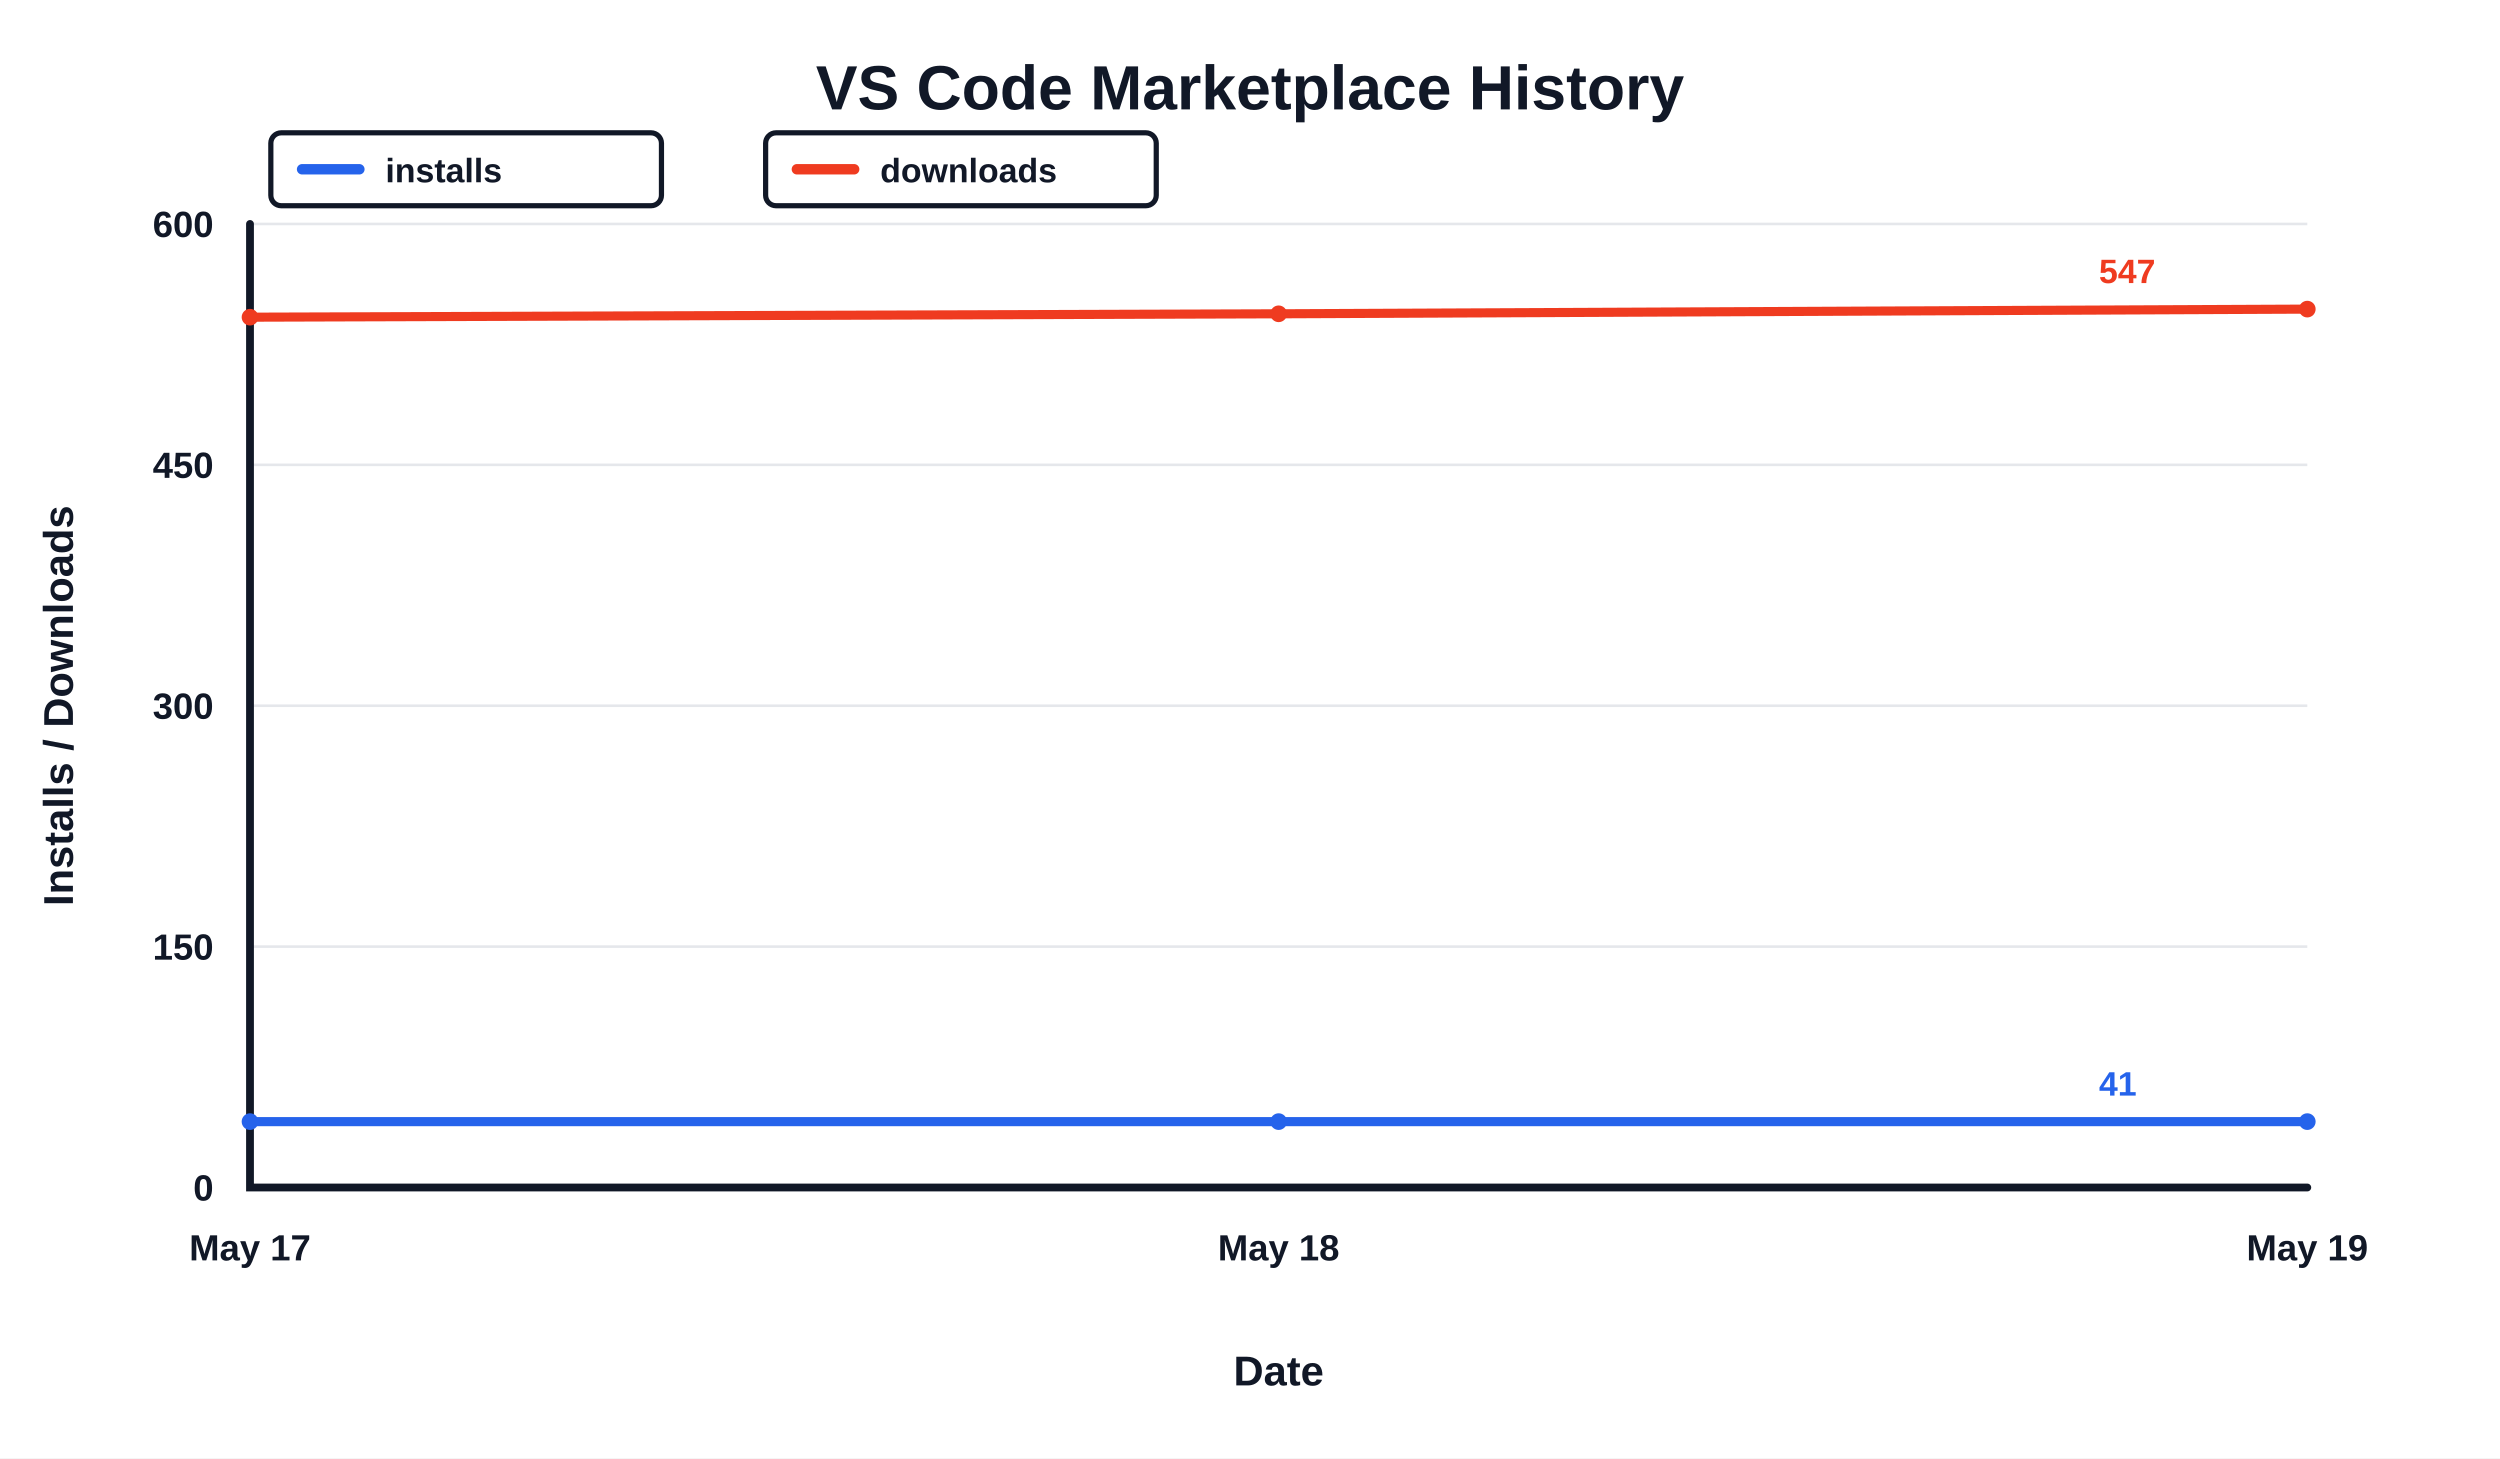
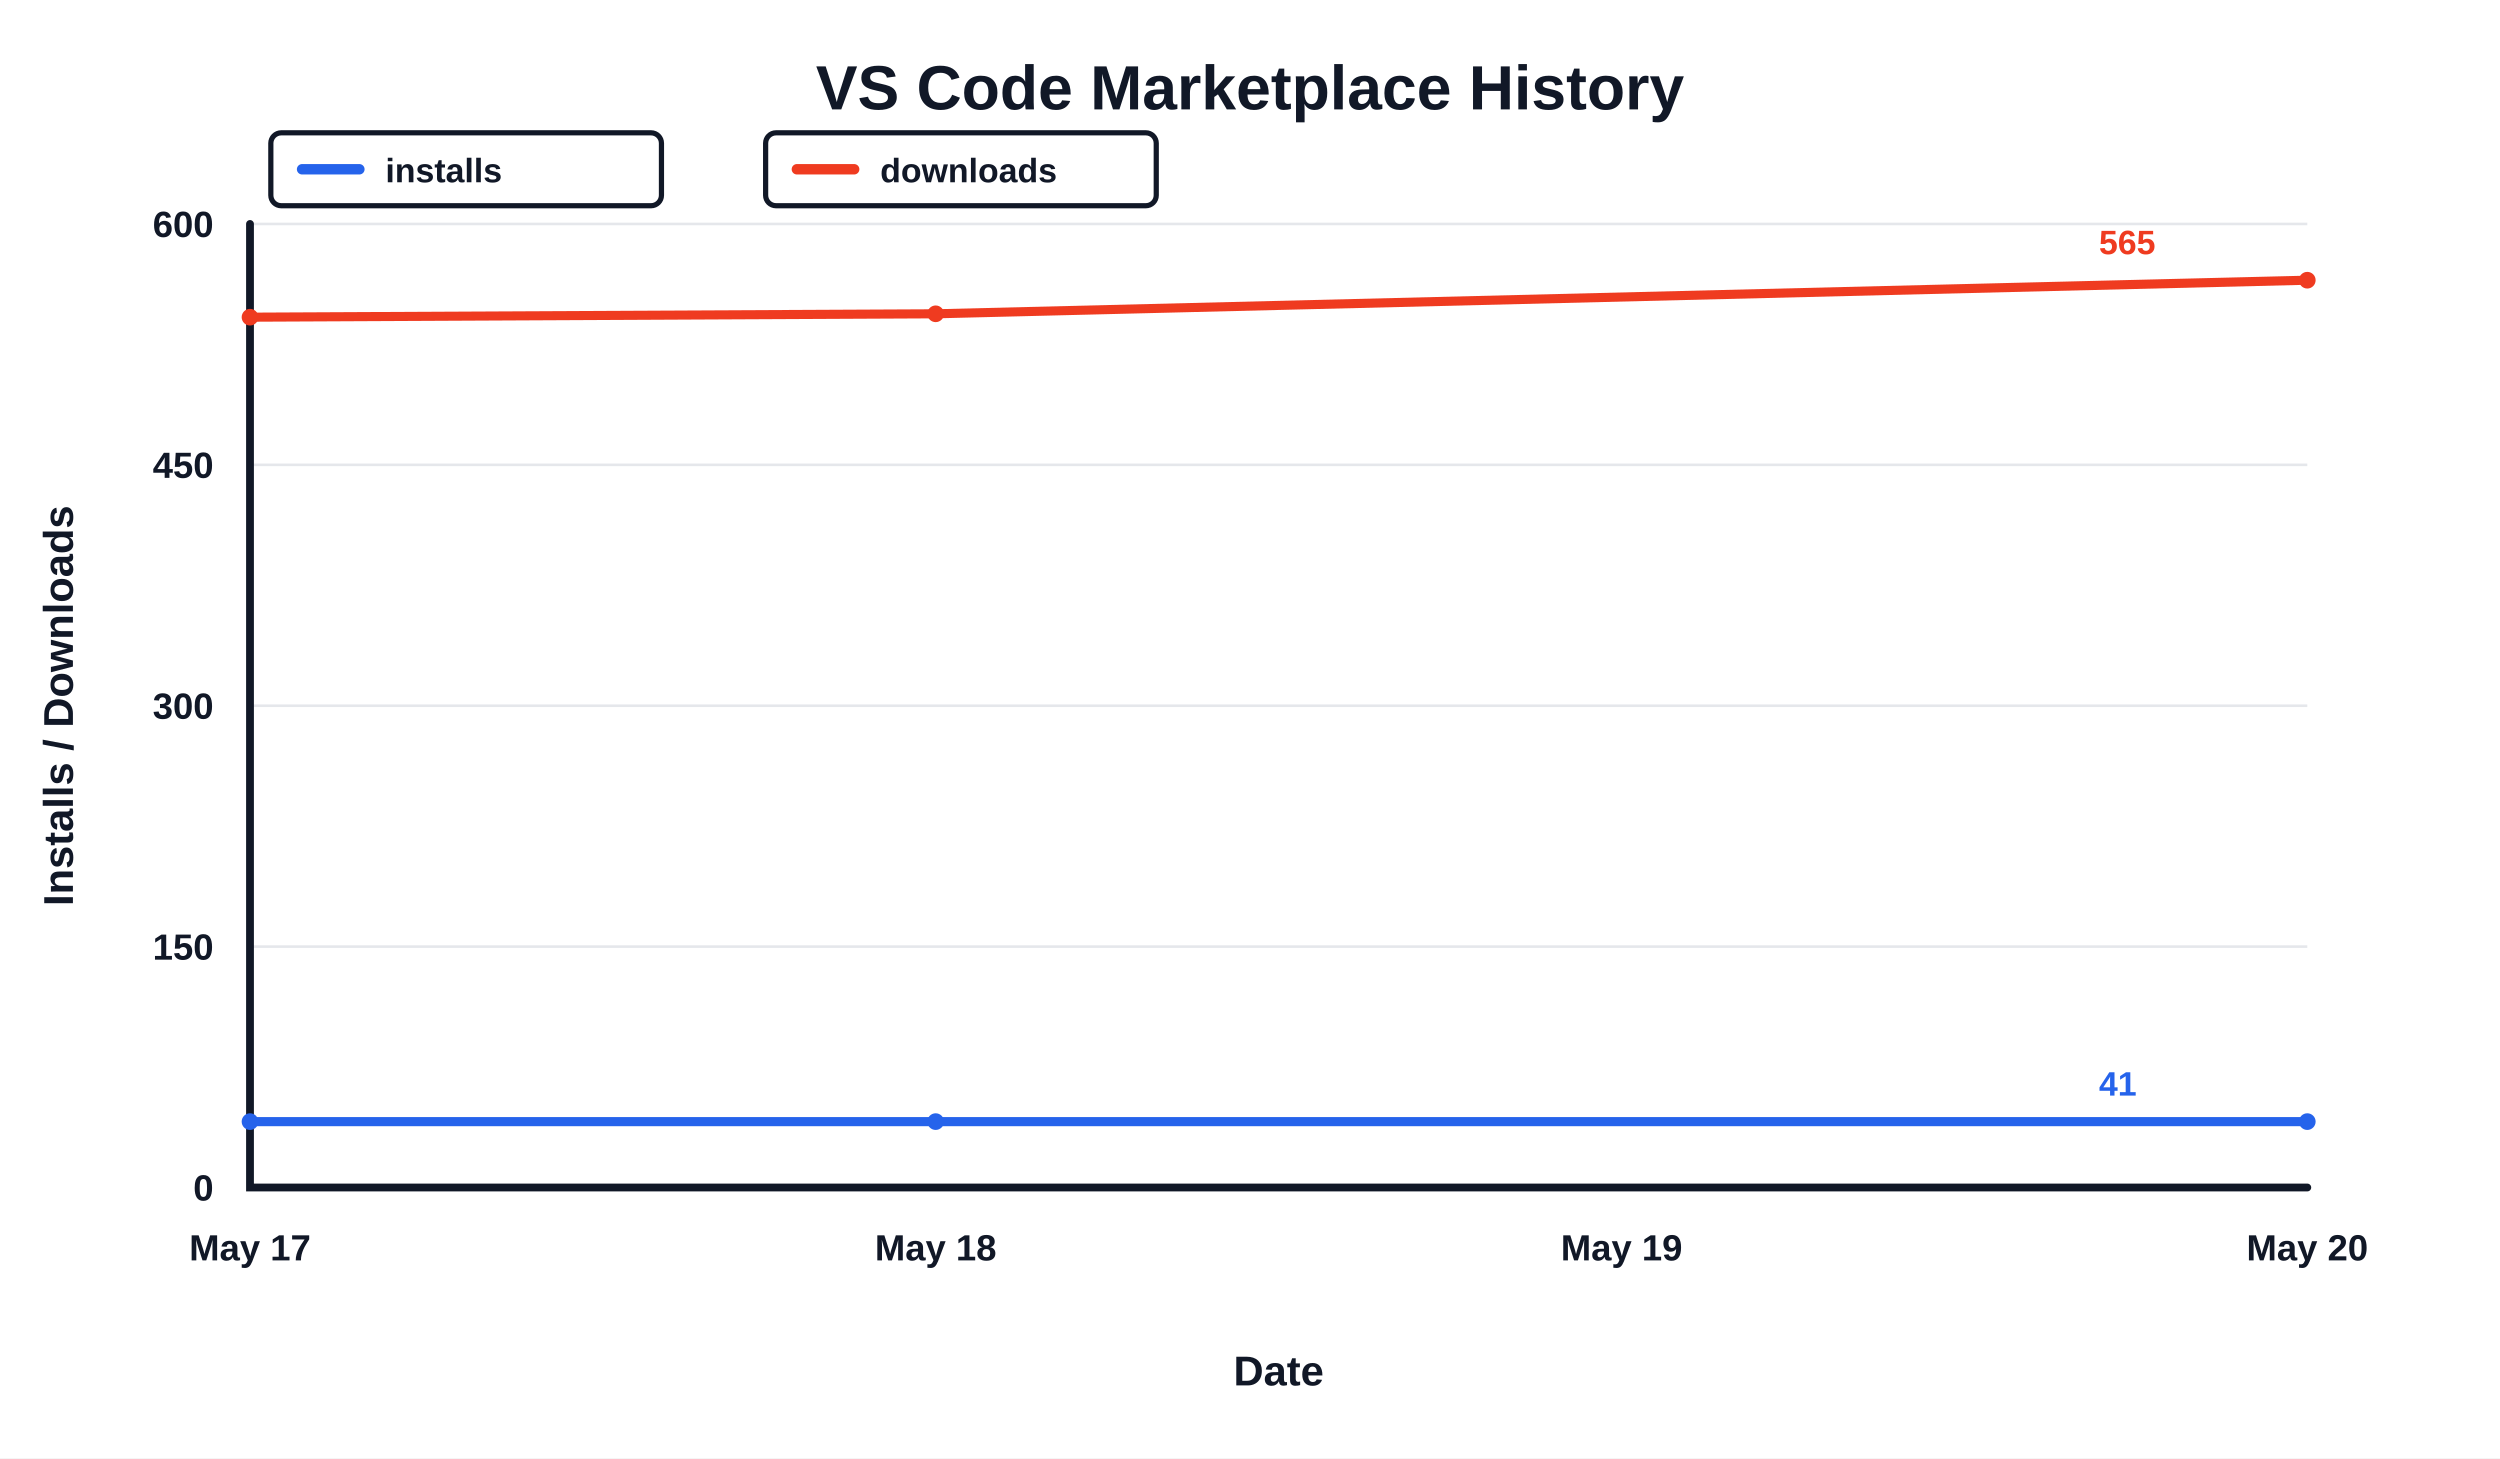
<svg xmlns="http://www.w3.org/2000/svg" width="960" height="560" viewBox="0 0 960 560" role="img" aria-label="winterdrive.quick-prompt VS Code Marketplace History line chart">
  <rect width="960" height="560" fill="#ffffff" />
  <text x="480" y="42" text-anchor="middle" font-family="Segoe UI, Arial, sans-serif" font-size="24" font-weight="700" fill="#111827">VS Code Marketplace History</text>
  <g transform="translate(104,64)">
    <rect x="0" y="-13" width="150" height="28" rx="4" fill="#ffffff" stroke="#111827" stroke-width="2" />
    <line x1="12" y1="1" x2="34" y2="1" stroke="#2563eb" stroke-width="4" stroke-linecap="round" />
    <text x="44" y="6" font-family="Segoe UI, Arial, sans-serif" font-size="13" font-weight="600" fill="#111827">installs</text>
  </g>
  <g transform="translate(294,64)">
    <rect x="0" y="-13" width="150" height="28" rx="4" fill="#ffffff" stroke="#111827" stroke-width="2" />
    <line x1="12" y1="1" x2="34" y2="1" stroke="#ef3b20" stroke-width="4" stroke-linecap="round" />
    <text x="44" y="6" font-family="Segoe UI, Arial, sans-serif" font-size="13" font-weight="600" fill="#111827">downloads</text>
  </g>
  <line x1="96" y1="456.0" x2="886" y2="456.0" stroke="#e5e7eb" stroke-width="1" />
  <text x="82" y="461.0" text-anchor="end" font-family="Segoe UI, Arial, sans-serif" font-size="14" font-weight="600" fill="#111827">0</text>
  <line x1="96" y1="363.5" x2="886" y2="363.5" stroke="#e5e7eb" stroke-width="1" />
  <text x="82" y="368.5" text-anchor="end" font-family="Segoe UI, Arial, sans-serif" font-size="14" font-weight="600" fill="#111827">150</text>
  <line x1="96" y1="271.0" x2="886" y2="271.0" stroke="#e5e7eb" stroke-width="1" />
  <text x="82" y="276.0" text-anchor="end" font-family="Segoe UI, Arial, sans-serif" font-size="14" font-weight="600" fill="#111827">300</text>
  <line x1="96" y1="178.5" x2="886" y2="178.5" stroke="#e5e7eb" stroke-width="1" />
  <text x="82" y="183.5" text-anchor="end" font-family="Segoe UI, Arial, sans-serif" font-size="14" font-weight="600" fill="#111827">450</text>
  <line x1="96" y1="86.0" x2="886" y2="86.0" stroke="#e5e7eb" stroke-width="1" />
  <text x="82" y="91.0" text-anchor="end" font-family="Segoe UI, Arial, sans-serif" font-size="14" font-weight="600" fill="#111827">600</text>
  <path d="M96,86 L96,456 L886,456" fill="none" stroke="#111827" stroke-width="3" stroke-linecap="round" />
-   <path d="M96.0,430.7 L491.0,430.7 L886.0,430.7" fill="none" stroke="#2563eb" stroke-width="3.5" stroke-linecap="round" stroke-linejoin="round" />
+   <path d="M96.0,430.7 L359.3,430.7 L886.0,430.7" fill="none" stroke="#2563eb" stroke-width="3.5" stroke-linecap="round" stroke-linejoin="round" />
  <circle cx="96.0" cy="430.7" r="3.2" fill="#2563eb" />
-   <circle cx="491.0" cy="430.7" r="3.2" fill="#2563eb" />
+   <circle cx="359.3" cy="430.7" r="3.2" fill="#2563eb" />
  <circle cx="886.0" cy="430.7" r="3.2" fill="#2563eb" />
  <text x="806.0" y="420.7" font-family="Segoe UI, Arial, sans-serif" font-size="13" font-weight="700" fill="#2563eb">41</text>
-   <path d="M96.0,121.8 L491.0,120.5 L886.0,118.7" fill="none" stroke="#ef3b20" stroke-width="3.5" stroke-linecap="round" stroke-linejoin="round" />
+   <path d="M96.0,121.8 L359.3,120.5 L886.0,107.6" fill="none" stroke="#ef3b20" stroke-width="3.5" stroke-linecap="round" stroke-linejoin="round" />
  <circle cx="96.0" cy="121.8" r="3.2" fill="#ef3b20" />
-   <circle cx="491.0" cy="120.5" r="3.2" fill="#ef3b20" />
-   <circle cx="886.0" cy="118.7" r="3.2" fill="#ef3b20" />
-   <text x="806.0" y="108.7" font-family="Segoe UI, Arial, sans-serif" font-size="13" font-weight="700" fill="#ef3b20">547</text>
+   <circle cx="359.3" cy="120.5" r="3.2" fill="#ef3b20" />
+   <circle cx="886.0" cy="107.6" r="3.2" fill="#ef3b20" />
+   <text x="806.0" y="97.6" font-family="Segoe UI, Arial, sans-serif" font-size="13" font-weight="700" fill="#ef3b20">565</text>
  <text x="96.0" y="484" text-anchor="middle" font-family="Segoe UI, Arial, sans-serif" font-size="14" font-weight="600" fill="#111827">May 17</text>
-   <text x="491.0" y="484" text-anchor="middle" font-family="Segoe UI, Arial, sans-serif" font-size="14" font-weight="600" fill="#111827">May 18</text>
-   <text x="886.0" y="484" text-anchor="middle" font-family="Segoe UI, Arial, sans-serif" font-size="14" font-weight="600" fill="#111827">May 19</text>
+   <text x="359.3" y="484" text-anchor="middle" font-family="Segoe UI, Arial, sans-serif" font-size="14" font-weight="600" fill="#111827">May 18</text>
+   <text x="622.7" y="484" text-anchor="middle" font-family="Segoe UI, Arial, sans-serif" font-size="14" font-weight="600" fill="#111827">May 19</text>
+   <text x="886.0" y="484" text-anchor="middle" font-family="Segoe UI, Arial, sans-serif" font-size="14" font-weight="600" fill="#111827">May 20</text>
  <text x="491" y="532" text-anchor="middle" font-family="Segoe UI, Arial, sans-serif" font-size="16" font-weight="600" fill="#111827">Date</text>
  <text transform="translate(28 271) rotate(-90)" text-anchor="middle" font-family="Segoe UI, Arial, sans-serif" font-size="16" font-weight="600" fill="#111827">Installs / Downloads</text>
</svg>
